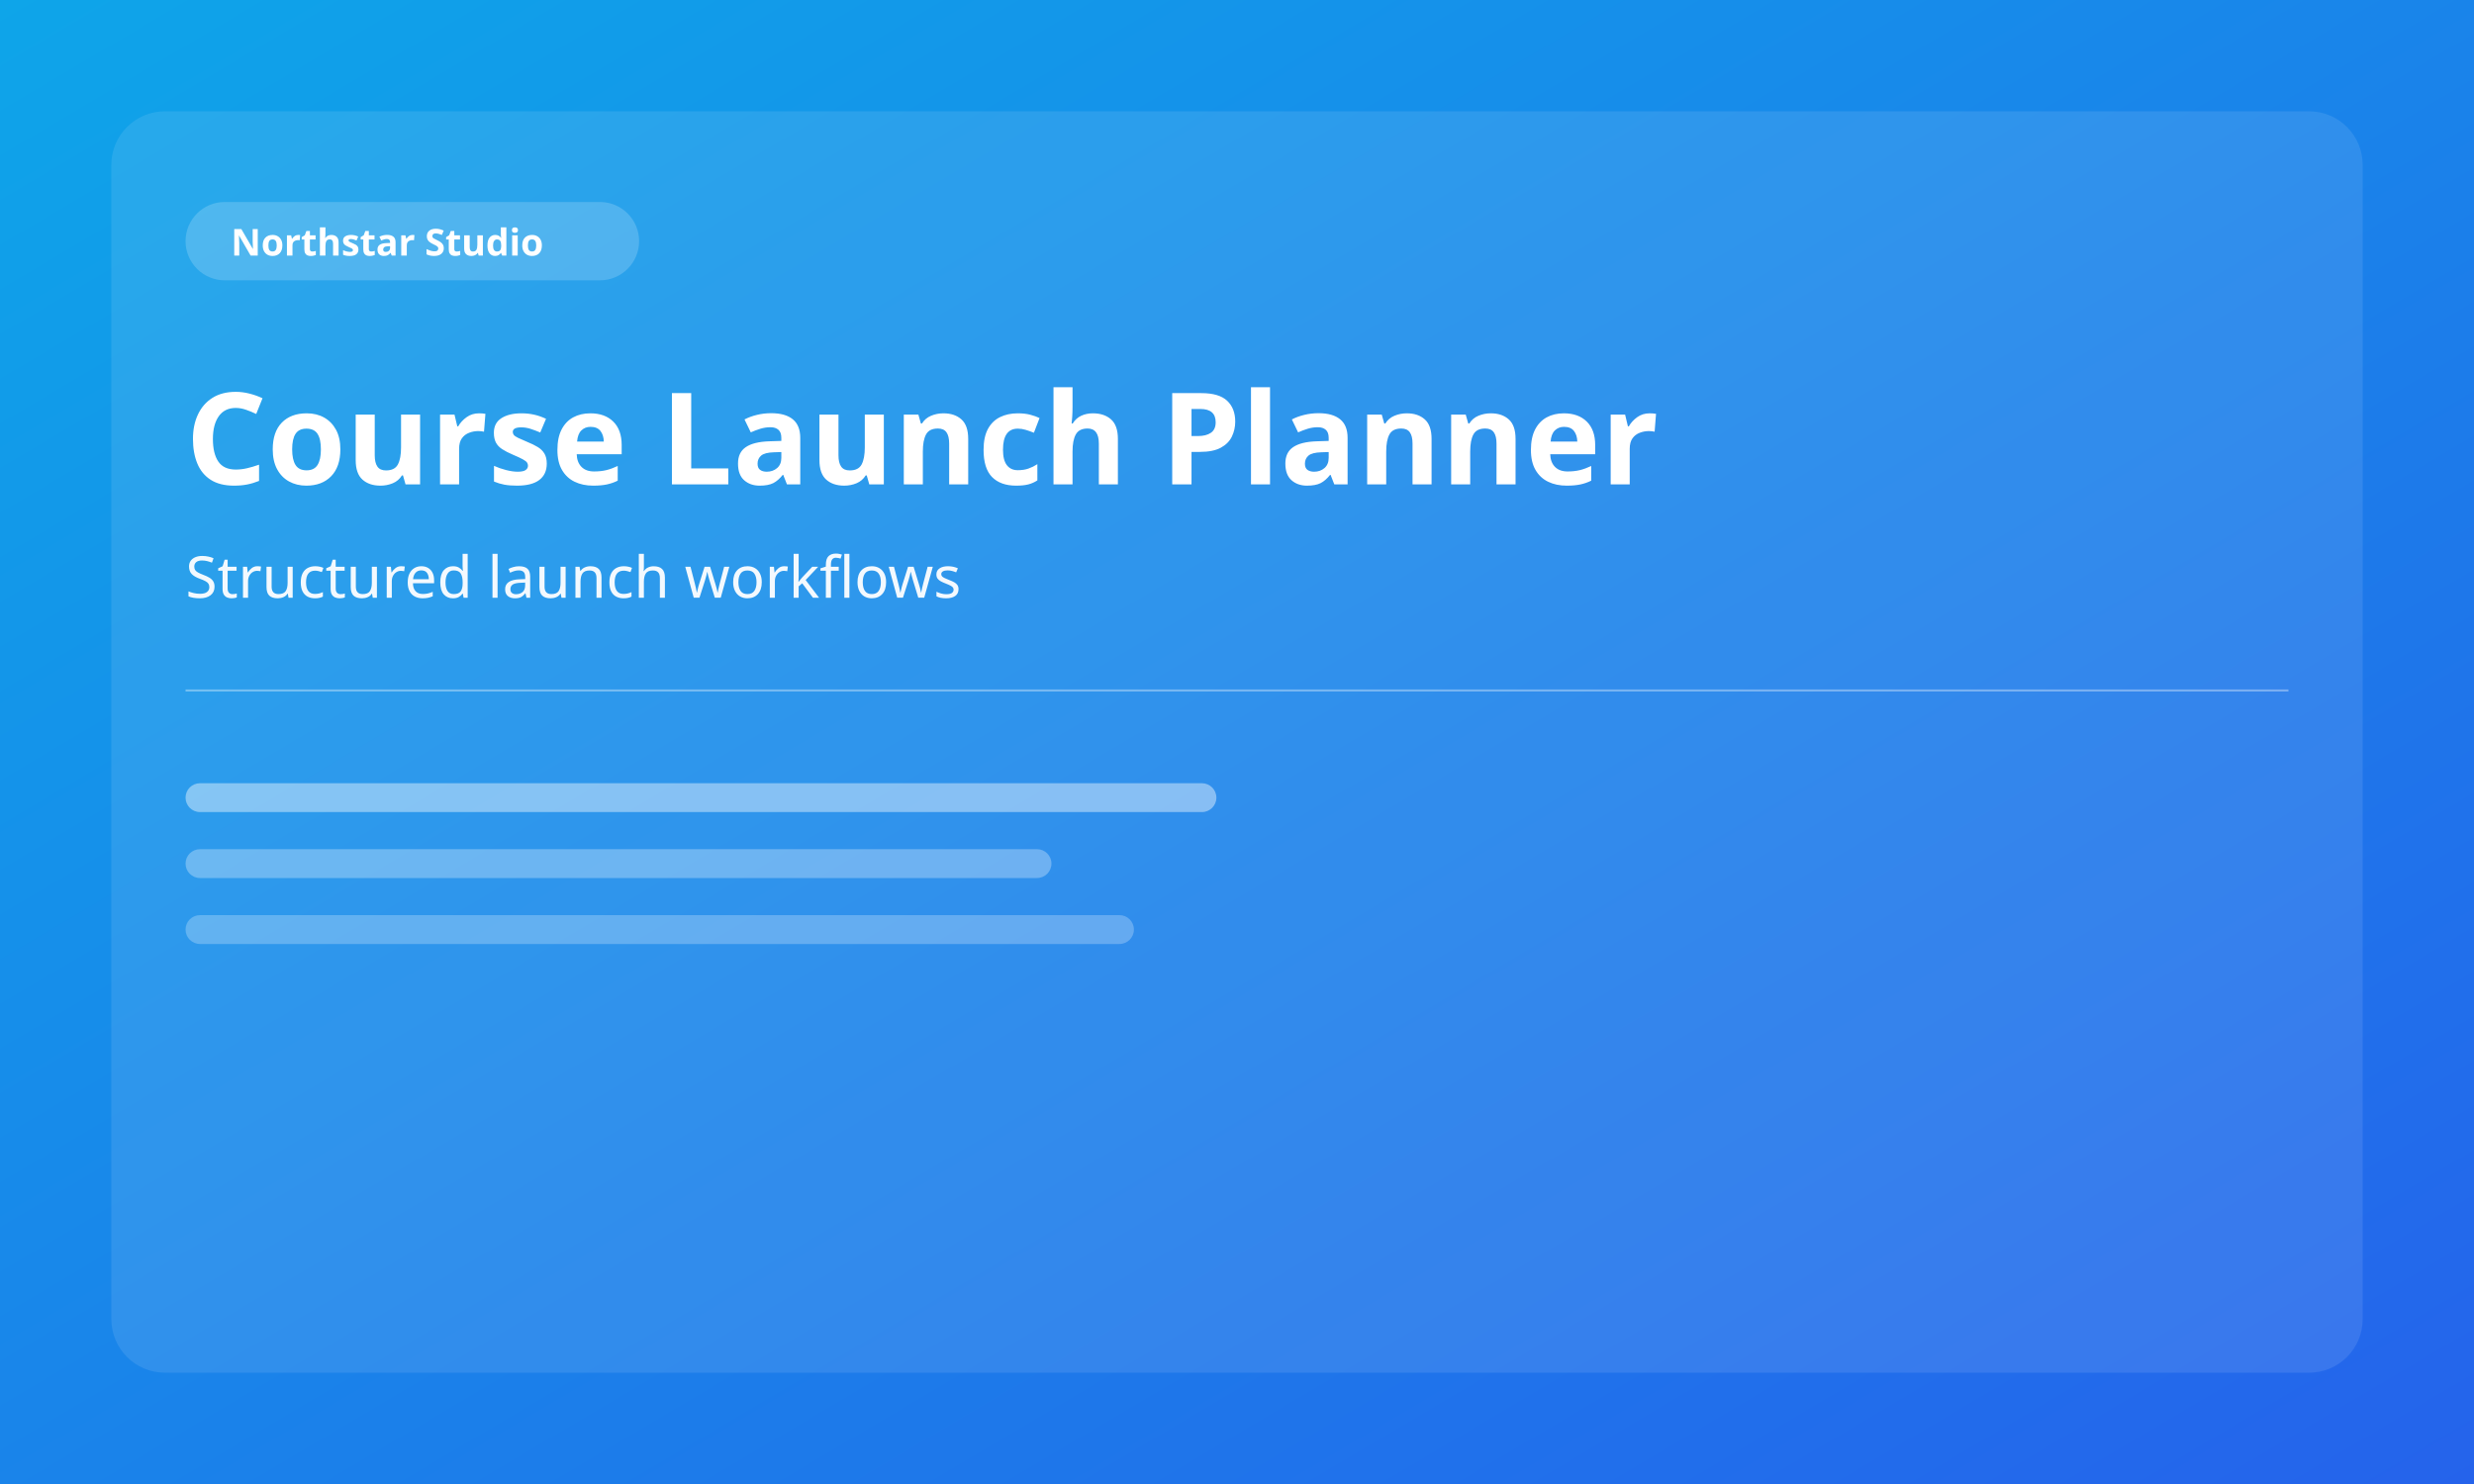
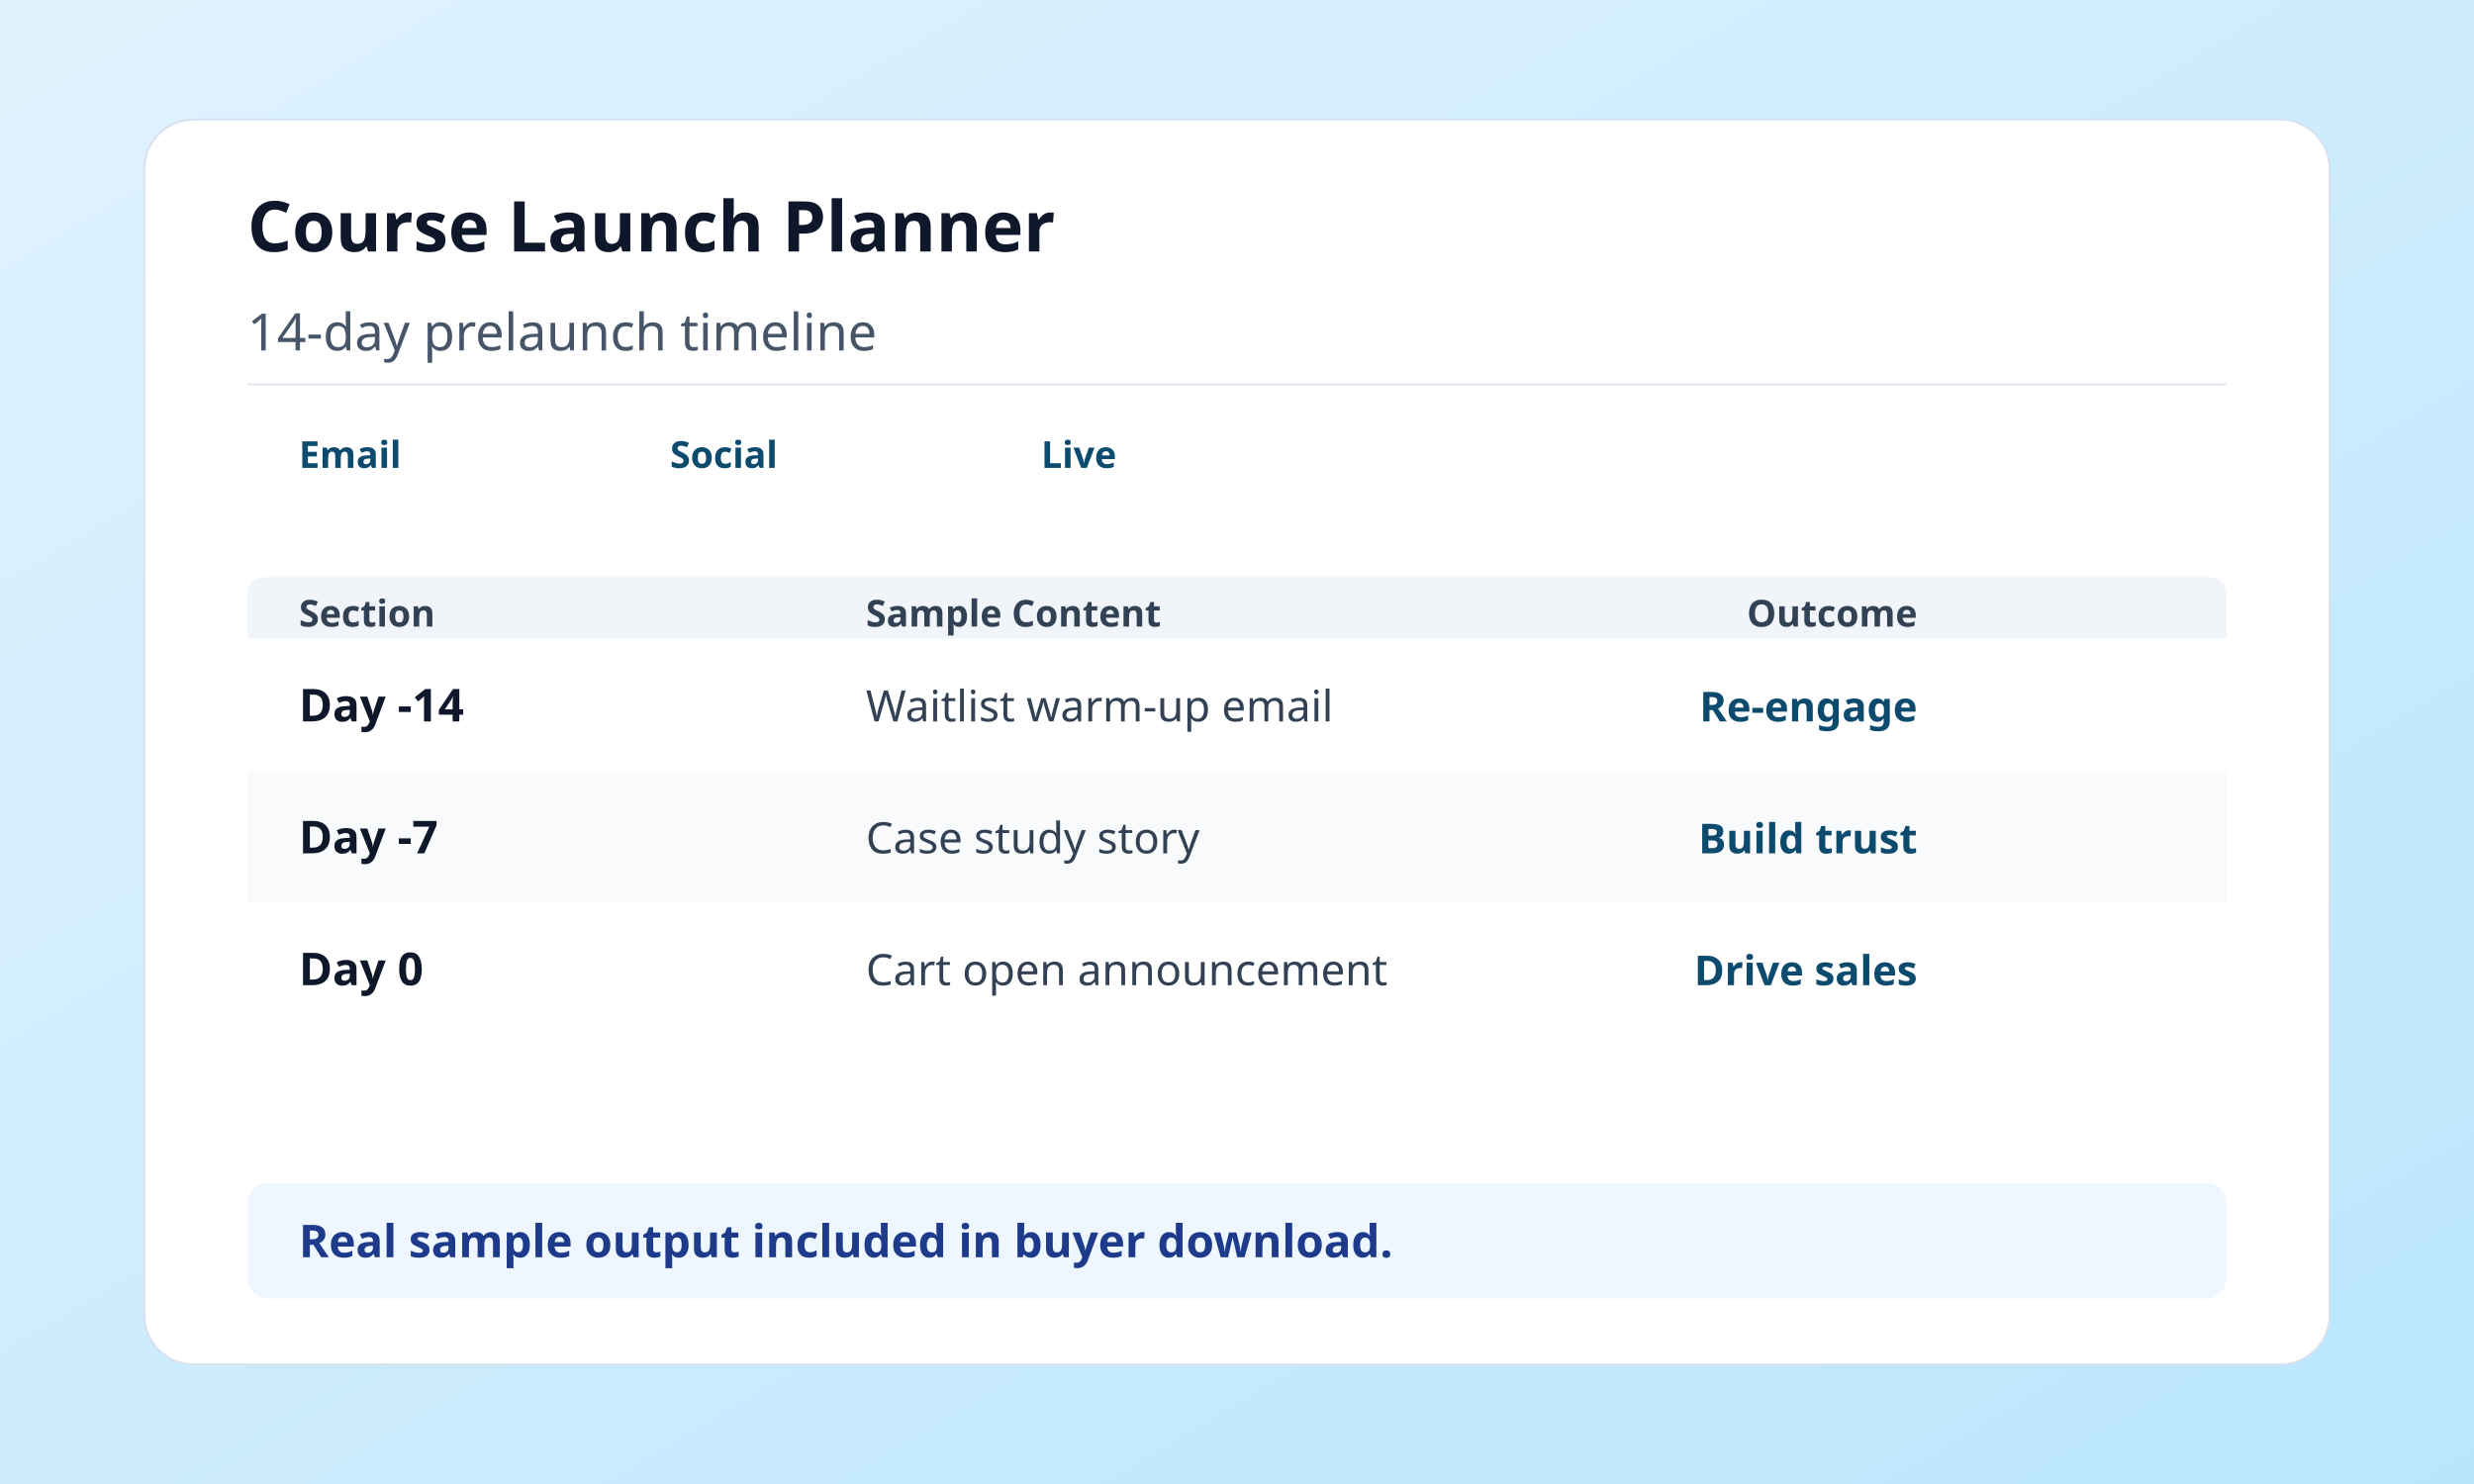
<svg xmlns="http://www.w3.org/2000/svg" width="1200" height="720" viewBox="0 0 1200 720" role="img" aria-label="Course Launch Planner">
  <defs>
    <linearGradient id="bg" x1="0" y1="0" x2="1" y2="1">
-       <stop offset="0%" stop-color="#0ea5e9" />
-       <stop offset="100%" stop-color="#2563eb" />
+       <stop offset="0%" stop-color="#e0f2fe" />
+       <stop offset="100%" stop-color="#bae6fd" />
    </linearGradient>
  </defs>
  <rect width="1200" height="720" fill="url(#bg)" />
-   <rect x="54" y="54" width="1092" height="612" rx="26" fill="rgba(255,255,255,0.10)" />
-   <rect x="90" y="98" width="220" height="38" rx="19" fill="rgba(255,255,255,0.18)" />
-   <text x="112" y="124" fill="white" font-size="18" font-family="Avenir Next,Segoe UI,sans-serif" font-weight="700">Northstar Studio</text>
-   <text x="90" y="235" fill="white" font-size="62" font-family="Avenir Next,Segoe UI,sans-serif" font-weight="800">Course Launch Planner</text>
-   <text x="90" y="290" fill="white" font-size="28" font-family="Avenir Next,Segoe UI,sans-serif" opacity="0.94">Structured launch workflows</text>
-   <line x1="90" y1="335" x2="1110" y2="335" stroke="rgba(255,255,255,0.35)" />
-   <rect x="90" y="380" width="500" height="14" rx="7" fill="rgba(255,255,255,0.42)" />
-   <rect x="90" y="412" width="420" height="14" rx="7" fill="rgba(255,255,255,0.30)" />
-   <rect x="90" y="444" width="460" height="14" rx="7" fill="rgba(255,255,255,0.25)" />
+   <rect x="70" y="58" width="1060" height="604" rx="24" fill="#ffffff" stroke="#d8e1ef" />
+   <text x="120" y="122" fill="#0f172a" font-size="34" font-family="Avenir Next,Segoe UI,sans-serif" font-weight="800">Course Launch Planner</text>
+   <text x="120" y="170" fill="#475569" font-size="25" font-family="Avenir Next,Segoe UI,sans-serif">14-day prelaunch timeline</text>
+   <rect x="120" y="186" width="960" height="1" fill="#e2e8f0" />
+   <rect x="130" y="205" width="164" height="34" rx="17" fill="#ffffff" />
+   <text x="145" y="227" fill="#0c4a6e" font-size="18" font-family="Avenir Next,Segoe UI,sans-serif" font-weight="700">Email</text>
+   <rect x="310" y="205" width="164" height="34" rx="17" fill="#ffffff" />
+   <text x="325" y="227" fill="#0c4a6e" font-size="18" font-family="Avenir Next,Segoe UI,sans-serif" font-weight="700">Social</text>
+   <rect x="490" y="205" width="164" height="34" rx="17" fill="#ffffff" />
+   <text x="505" y="227" fill="#0c4a6e" font-size="18" font-family="Avenir Next,Segoe UI,sans-serif" font-weight="700">Live</text>
+   <rect x="120" y="280" width="960" height="36" rx="8" fill="#f1f5f9" />
+   <text x="145" y="304" fill="#334155" font-size="18" font-family="Avenir Next,Segoe UI,sans-serif" font-weight="700">Section</text>
+   <text x="420" y="304" fill="#334155" font-size="18" font-family="Avenir Next,Segoe UI,sans-serif" font-weight="700">Sample Content</text>
+   <text x="930" y="304" fill="#334155" font-size="18" font-family="Avenir Next,Segoe UI,sans-serif" font-weight="700" text-anchor="end">Outcome</text>
+   <rect x="120" y="310" width="960" height="64" fill="#ffffff" />
+   <text x="145" y="350" fill="#0f172a" font-size="22" font-family="Avenir Next,Segoe UI,sans-serif" font-weight="700">Day -14</text>
+   <text x="420" y="350" fill="#334155" font-size="21" font-family="Avenir Next,Segoe UI,sans-serif">Waitlist warm-up email</text>
+   <text x="930" y="350" fill="#0c4a6e" font-size="20" font-family="Avenir Next,Segoe UI,sans-serif" font-weight="700" text-anchor="end">Re-engage</text>
+   <rect x="120" y="374" width="960" height="64" fill="#f8fafc" />
+   <text x="145" y="414" fill="#0f172a" font-size="22" font-family="Avenir Next,Segoe UI,sans-serif" font-weight="700">Day -7</text>
+   <text x="420" y="414" fill="#334155" font-size="21" font-family="Avenir Next,Segoe UI,sans-serif">Case study story</text>
+   <text x="930" y="414" fill="#0c4a6e" font-size="20" font-family="Avenir Next,Segoe UI,sans-serif" font-weight="700" text-anchor="end">Build trust</text>
+   <rect x="120" y="438" width="960" height="64" fill="#ffffff" />
+   <text x="145" y="478" fill="#0f172a" font-size="22" font-family="Avenir Next,Segoe UI,sans-serif" font-weight="700">Day 0</text>
+   <text x="420" y="478" fill="#334155" font-size="21" font-family="Avenir Next,Segoe UI,sans-serif">Cart open announcement</text>
+   <text x="930" y="478" fill="#0c4a6e" font-size="20" font-family="Avenir Next,Segoe UI,sans-serif" font-weight="700" text-anchor="end">Drive sales</text>
+   <rect x="120" y="574" width="960" height="56" rx="10" fill="#eef6ff" />
+   <text x="145" y="610" fill="#1e3a8a" font-size="22" font-family="Avenir Next,Segoe UI,sans-serif" font-weight="700">Real sample output included in buyer download.</text>
</svg>
